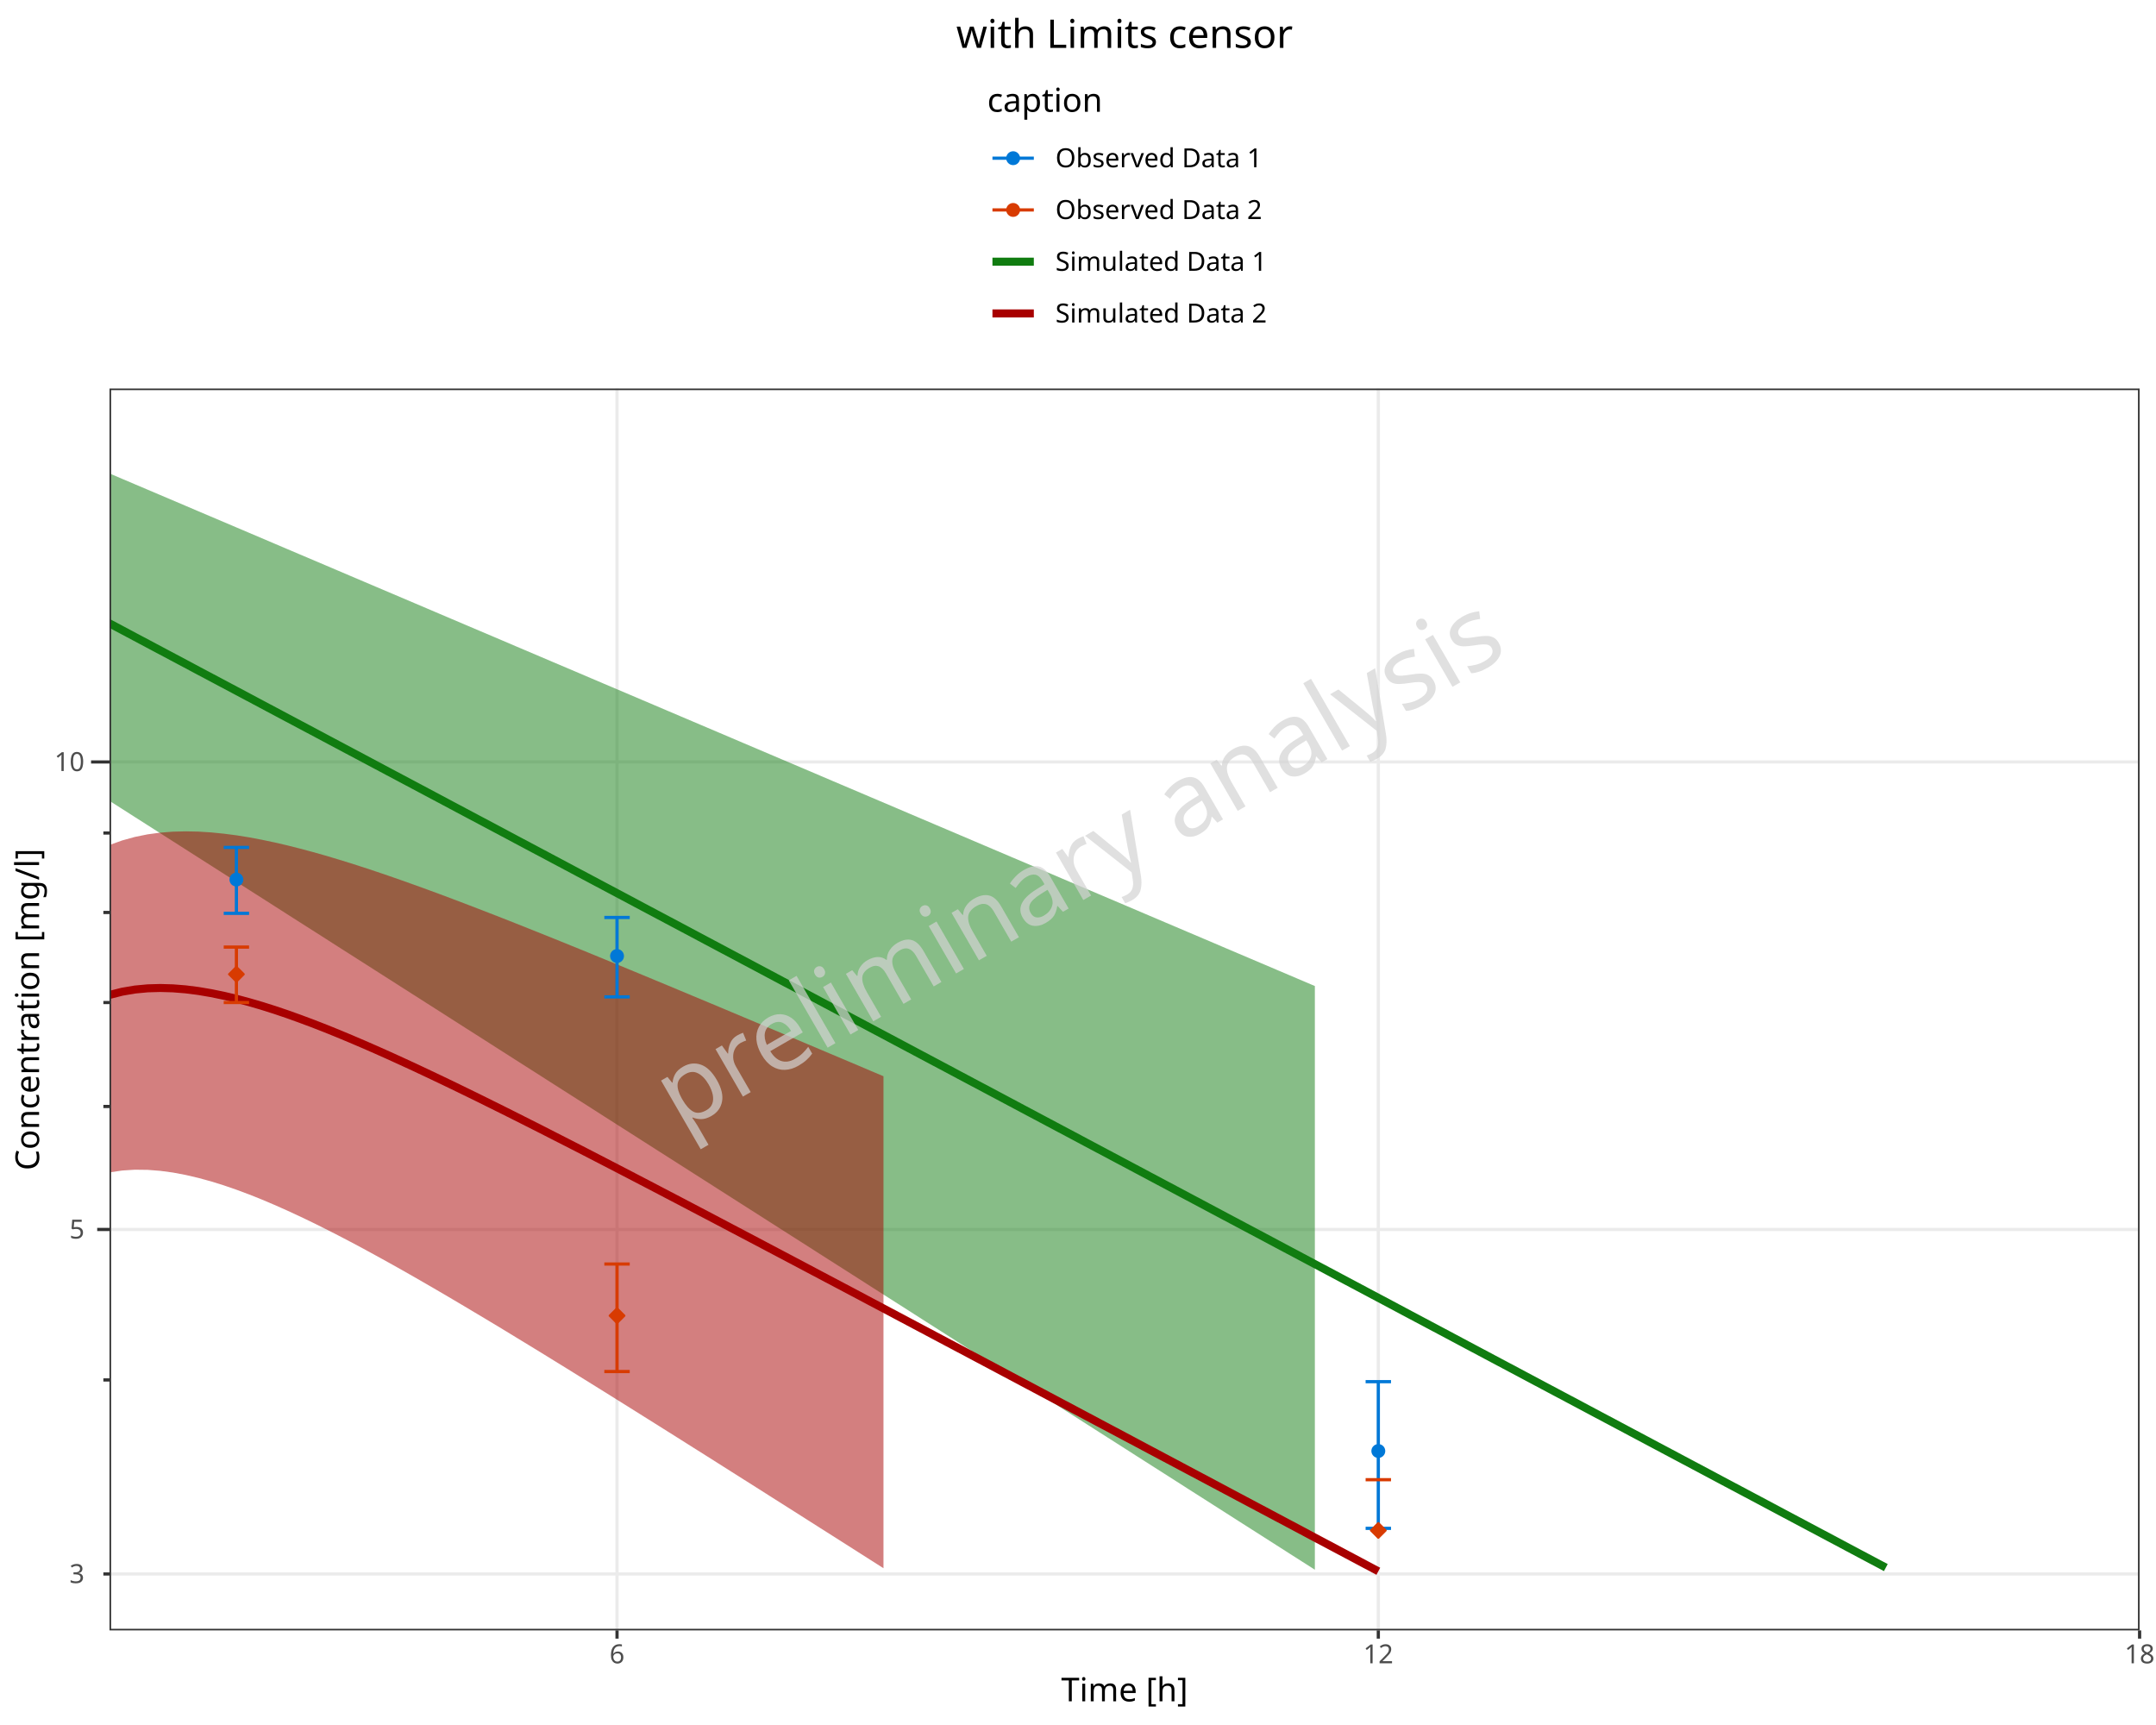
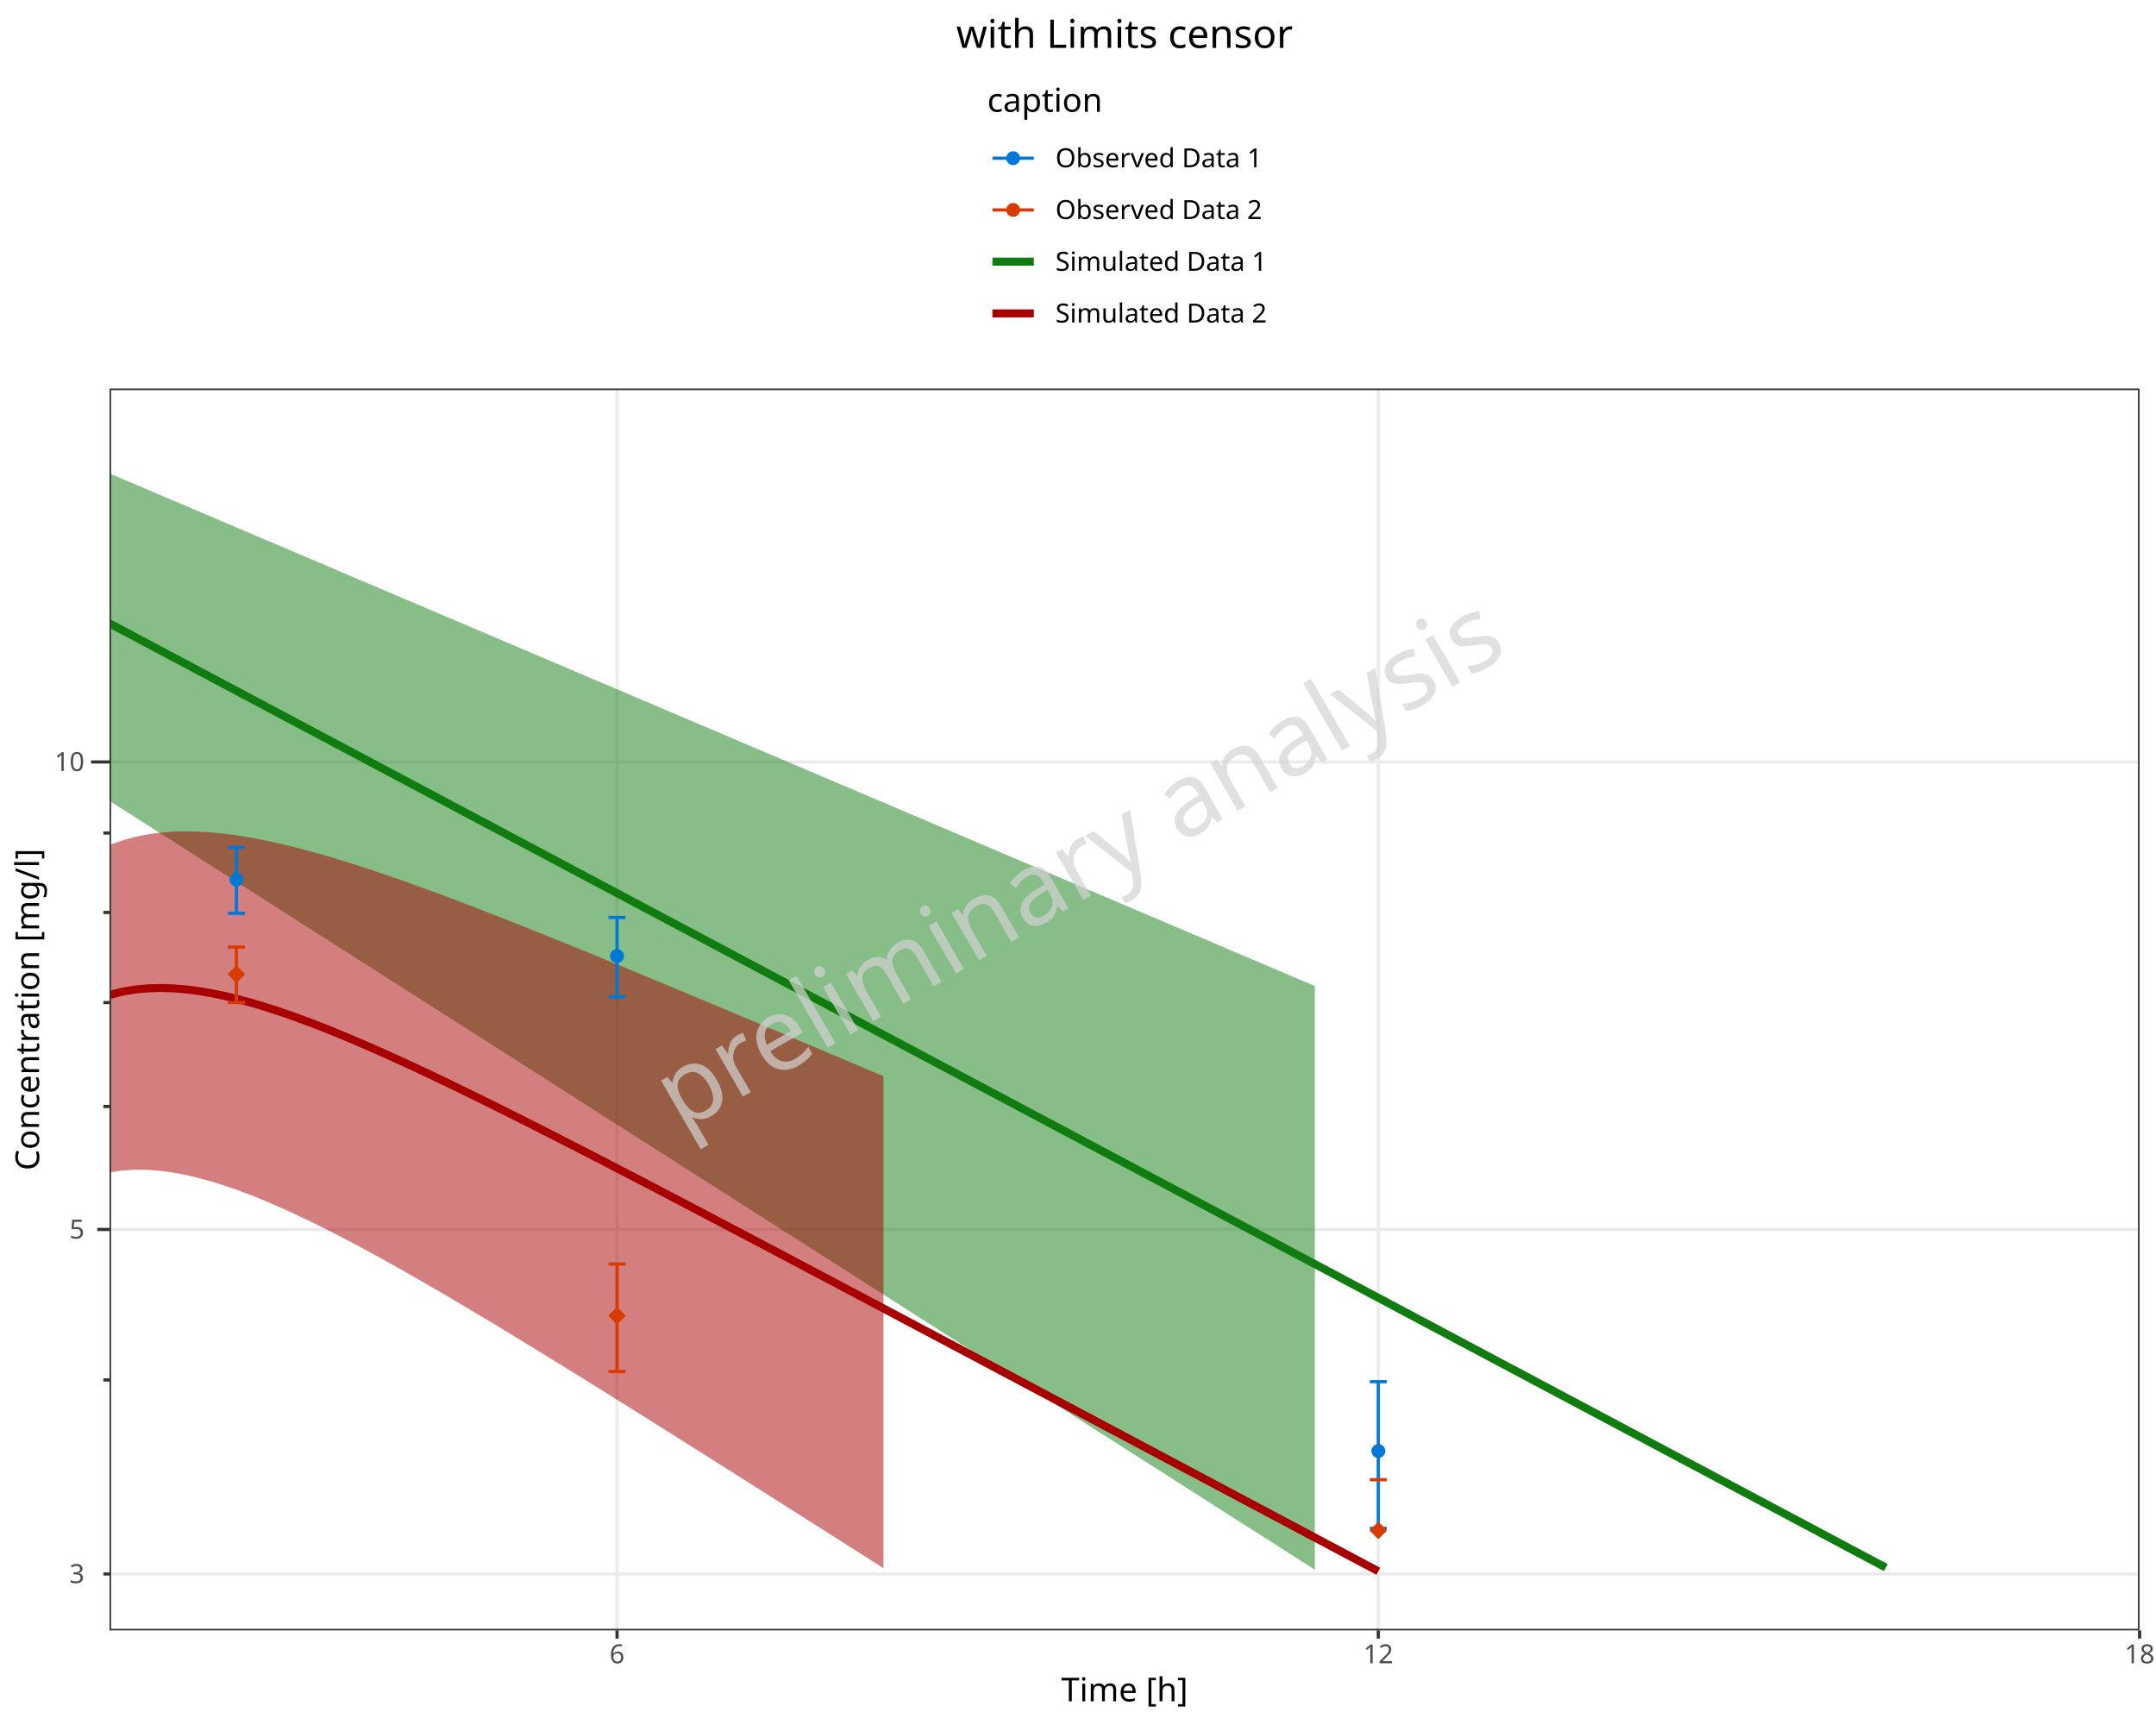
<svg xmlns="http://www.w3.org/2000/svg" class="svglite" data-engine-version="2.0" width="720.00pt" height="576.00pt" viewBox="0 0 720.00 576.00">
  <defs>
    <style type="text/css">
    .svglite line, .svglite polyline, .svglite polygon, .svglite path, .svglite rect, .svglite circle {
      fill: none;
      stroke: #000000;
      stroke-linecap: round;
      stroke-linejoin: round;
      stroke-miterlimit: 10.00;
    }
  </style>
  </defs>
  <rect width="100%" height="100%" style="stroke: none; fill: #FFFFFF;" />
  <defs>
    <clipPath id="cpMC4wMHw3MjAuMDB8MC4wMHw1NzYuMDA=">
      <rect x="0.00" y="0.00" width="720.00" height="576.00" />
    </clipPath>
  </defs>
  <g clip-path="url(#cpMC4wMHw3MjAuMDB8MC4wMHw1NzYuMDA=)">
    <rect x="0" y="0.00" width="720.00" height="576.00" style="stroke-width: 1.07; stroke: #FFFFFF; fill: #FFFFFF;" />
  </g>
  <defs>
    <clipPath id="cpMzYuNTd8NzE0LjUyfDEyOS43NHw1NDQuNDI=">
      <rect x="36.57" y="129.74" width="677.95" height="414.68" />
    </clipPath>
  </defs>
  <g clip-path="url(#cpMzYuNTd8NzE0LjUyfDEyOS43NHw1NDQuNDI=)">
    <rect x="36.57" y="129.74" width="677.95" height="414.68" style="stroke-width: 1.07; stroke: none; fill: #FFFFFF;" />
    <polyline points="36.57,525.57 714.52,525.57 " style="stroke-width: 1.07; stroke: #EBEBEB; stroke-linecap: butt;" />
    <polyline points="36.57,410.53 714.52,410.53 " style="stroke-width: 1.07; stroke: #EBEBEB; stroke-linecap: butt;" />
    <polyline points="36.57,254.43 714.52,254.43 " style="stroke-width: 1.07; stroke: #EBEBEB; stroke-linecap: butt;" />
    <polyline points="206.06,544.42 206.06,129.74 " style="stroke-width: 1.07; stroke: #EBEBEB; stroke-linecap: butt;" />
    <polyline points="460.29,544.42 460.29,129.74 " style="stroke-width: 1.07; stroke: #EBEBEB; stroke-linecap: butt;" />
    <polyline points="714.52,544.42 714.52,129.74 " style="stroke-width: 1.07; stroke: #EBEBEB; stroke-linecap: butt;" />
    <polygon points="15.39,149.09 19.62,150.89 23.86,152.69 28.10,154.49 32.34,156.29 36.57,158.09 40.81,159.90 45.05,161.70 49.29,163.50 53.52,165.30 57.76,167.10 62.00,168.90 66.23,170.71 70.47,172.51 74.71,174.31 78.95,176.11 83.18,177.91 87.42,179.71 91.66,181.52 95.89,183.32 100.13,185.12 104.37,186.92 108.61,188.72 112.84,190.52 117.08,192.33 121.32,194.13 125.55,195.93 129.79,197.73 134.03,199.53 138.27,201.33 142.50,203.13 146.74,204.94 150.98,206.74 155.21,208.54 159.45,210.34 163.69,212.14 167.93,213.94 172.16,215.75 176.40,217.55 180.64,219.35 184.87,221.15 189.11,222.95 193.35,224.75 197.59,226.56 201.82,228.36 206.06,230.16 210.30,231.96 214.53,233.76 218.77,235.56 223.01,237.37 227.25,239.17 231.48,240.97 235.72,242.77 239.96,244.57 244.19,246.37 248.43,248.18 252.67,249.98 256.91,251.78 261.14,253.58 265.38,255.38 269.62,257.18 273.85,258.98 278.09,260.79 282.33,262.59 286.57,264.39 290.80,266.19 295.04,267.99 299.28,269.79 303.52,271.60 307.75,273.40 311.99,275.20 316.23,277.00 320.46,278.80 324.70,280.60 328.94,282.41 333.18,284.21 337.41,286.01 341.65,287.81 345.89,289.61 350.12,291.41 354.36,293.22 358.60,295.02 362.84,296.82 367.07,298.62 371.31,300.42 375.55,302.22 379.78,304.02 384.02,305.83 388.26,307.63 392.50,309.43 396.73,311.23 400.97,313.03 405.21,314.83 409.44,316.64 413.68,318.44 417.92,320.24 422.16,322.04 426.39,323.84 430.63,325.64 434.87,327.45 439.10,329.25 439.10,524.15 434.87,521.45 430.63,518.75 426.39,516.04 422.16,513.34 417.92,510.64 413.68,507.94 409.44,505.23 405.21,502.53 400.97,499.83 396.73,497.13 392.50,494.42 388.26,491.72 384.02,489.02 379.78,486.32 375.55,483.61 371.31,480.91 367.07,478.21 362.84,475.51 358.60,472.80 354.36,470.10 350.12,467.40 345.89,464.70 341.65,462.00 337.41,459.29 333.18,456.59 328.94,453.89 324.70,451.19 320.46,448.48 316.23,445.78 311.99,443.08 307.75,440.38 303.52,437.67 299.28,434.97 295.04,432.27 290.80,429.57 286.57,426.86 282.33,424.16 278.09,421.46 273.85,418.76 269.62,416.05 265.38,413.35 261.14,410.65 256.91,407.95 252.67,405.24 248.43,402.54 244.19,399.84 239.96,397.14 235.72,394.43 231.48,391.73 227.25,389.03 223.01,386.33 218.77,383.63 214.53,380.92 210.30,378.22 206.06,375.52 201.82,372.82 197.59,370.11 193.35,367.41 189.11,364.71 184.87,362.01 180.64,359.30 176.40,356.60 172.16,353.90 167.93,351.20 163.69,348.49 159.45,345.79 155.21,343.09 150.98,340.39 146.74,337.68 142.50,334.98 138.27,332.28 134.03,329.58 129.79,326.87 125.55,324.17 121.32,321.47 117.08,318.77 112.84,316.07 108.61,313.36 104.37,310.66 100.13,307.96 95.89,305.26 91.66,302.55 87.42,299.85 83.18,297.15 78.95,294.45 74.71,291.74 70.47,289.04 66.23,286.34 62.00,283.64 57.76,280.93 53.52,278.23 49.29,275.53 45.05,272.83 40.81,270.12 36.57,267.42 32.34,264.72 28.10,262.02 23.86,259.31 19.62,256.61 15.39,253.91 " style="stroke-width: 0.00; stroke: none; stroke-linecap: butt; fill: #107C10; fill-opacity: 0.50;" />
    <polyline points="15.39,149.09 19.62,150.89 23.86,152.69 28.10,154.49 32.34,156.29 36.57,158.09 40.81,159.90 45.05,161.70 49.29,163.50 53.52,165.30 57.76,167.10 62.00,168.90 66.23,170.71 70.47,172.51 74.71,174.31 78.95,176.11 83.18,177.91 87.42,179.71 91.66,181.52 95.89,183.32 100.13,185.12 104.37,186.92 108.61,188.72 112.84,190.52 117.08,192.33 121.32,194.13 125.55,195.93 129.79,197.73 134.03,199.53 138.27,201.33 142.50,203.13 146.74,204.94 150.98,206.74 155.21,208.54 159.45,210.34 163.69,212.14 167.93,213.94 172.16,215.75 176.40,217.55 180.64,219.35 184.87,221.15 189.11,222.95 193.35,224.75 197.59,226.56 201.82,228.36 206.06,230.16 210.30,231.96 214.53,233.76 218.77,235.56 223.01,237.37 227.25,239.17 231.48,240.97 235.72,242.77 239.96,244.57 244.19,246.37 248.43,248.18 252.67,249.98 256.91,251.78 261.14,253.58 265.38,255.38 269.62,257.18 273.85,258.98 278.09,260.79 282.33,262.59 286.57,264.39 290.80,266.19 295.04,267.99 299.28,269.79 303.52,271.60 307.75,273.40 311.99,275.20 316.23,277.00 320.46,278.80 324.70,280.60 328.94,282.41 333.18,284.21 337.41,286.01 341.65,287.81 345.89,289.61 350.12,291.41 354.36,293.22 358.60,295.02 362.84,296.82 367.07,298.62 371.31,300.42 375.55,302.22 379.78,304.02 384.02,305.83 388.26,307.63 392.50,309.43 396.73,311.23 400.97,313.03 405.21,314.83 409.44,316.64 413.68,318.44 417.92,320.24 422.16,322.04 426.39,323.84 430.63,325.64 434.87,327.45 439.10,329.25 " style="stroke-width: 1.07; stroke: none; stroke-linecap: butt;" />
    <polyline points="439.10,524.15 434.87,521.45 430.63,518.75 426.39,516.04 422.16,513.34 417.92,510.64 413.68,507.94 409.44,505.23 405.21,502.53 400.97,499.83 396.73,497.13 392.50,494.42 388.26,491.72 384.02,489.02 379.78,486.32 375.55,483.61 371.31,480.91 367.07,478.21 362.84,475.51 358.60,472.80 354.36,470.10 350.12,467.40 345.89,464.70 341.65,462.00 337.41,459.29 333.18,456.59 328.94,453.89 324.70,451.19 320.46,448.48 316.23,445.78 311.99,443.08 307.75,440.38 303.52,437.67 299.28,434.97 295.04,432.27 290.80,429.57 286.57,426.86 282.33,424.16 278.09,421.46 273.85,418.76 269.62,416.05 265.38,413.35 261.14,410.65 256.91,407.95 252.67,405.24 248.43,402.54 244.19,399.84 239.96,397.14 235.72,394.43 231.48,391.73 227.25,389.03 223.01,386.33 218.77,383.63 214.53,380.92 210.30,378.22 206.06,375.52 201.82,372.82 197.59,370.11 193.35,367.41 189.11,364.71 184.87,362.01 180.64,359.30 176.40,356.60 172.16,353.90 167.93,351.20 163.69,348.49 159.45,345.79 155.21,343.09 150.98,340.39 146.74,337.68 142.50,334.98 138.27,332.28 134.03,329.58 129.79,326.87 125.55,324.17 121.32,321.47 117.08,318.77 112.84,316.07 108.61,313.36 104.37,310.66 100.13,307.96 95.89,305.26 91.66,302.55 87.42,299.85 83.18,297.15 78.95,294.45 74.71,291.74 70.47,289.04 66.23,286.34 62.00,283.64 57.76,280.93 53.52,278.23 49.29,275.53 45.05,272.83 40.81,270.12 36.57,267.42 32.34,264.72 28.10,262.02 23.86,259.31 19.62,256.61 15.39,253.91 " style="stroke-width: 1.07; stroke: none; stroke-linecap: butt;" />
    <polygon points="-22.75,403.41 -18.51,380.55 -14.27,362.15 -10.04,347.11 -5.80,334.68 -1.56,324.35 2.68,315.70 6.91,308.45 11.15,302.36 15.39,297.26 19.62,292.99 23.86,289.43 28.10,286.49 32.34,284.09 36.57,282.15 40.81,280.63 45.05,279.46 49.29,278.60 53.52,278.03 57.76,277.70 62.00,277.60 66.23,277.68 70.47,277.95 74.71,278.37 78.95,278.92 83.18,279.60 87.42,280.40 91.66,281.29 95.89,282.27 100.13,283.34 104.37,284.47 108.61,285.67 112.84,286.93 117.08,288.24 121.32,289.60 125.55,291.00 129.79,292.44 134.03,293.92 138.27,295.43 142.50,296.96 146.74,298.52 150.98,300.11 155.21,301.71 159.45,303.34 163.69,304.98 167.93,306.63 172.16,308.30 176.40,309.99 180.64,311.68 184.87,313.38 189.11,315.10 193.35,316.82 197.59,318.55 201.82,320.29 206.06,322.03 210.30,323.78 214.53,325.53 218.77,327.29 223.01,329.05 227.25,330.82 231.48,332.59 235.72,334.36 239.96,336.13 244.19,337.91 248.43,339.69 252.67,341.47 256.91,343.26 261.14,345.04 265.38,346.83 269.62,348.62 273.85,350.41 278.09,352.20 282.33,353.99 286.57,355.78 290.80,357.58 295.04,359.37 295.04,523.65 290.80,520.95 286.57,518.26 282.33,515.56 278.09,512.87 273.85,510.18 269.62,507.49 265.38,504.80 261.14,502.11 256.91,499.43 252.67,496.74 248.43,494.06 244.19,491.38 239.96,488.70 235.72,486.02 231.48,483.35 227.25,480.68 223.01,478.01 218.77,475.35 214.53,472.69 210.30,470.04 206.06,467.39 201.82,464.74 197.59,462.11 193.35,459.48 189.11,456.85 184.87,454.24 180.64,451.63 176.40,449.04 172.16,446.46 167.93,443.88 163.69,441.33 159.45,438.79 155.21,436.26 150.98,433.76 146.74,431.27 142.50,428.81 138.27,426.37 134.03,423.96 129.79,421.59 125.55,419.25 121.32,416.94 117.08,414.68 112.84,412.47 108.61,410.31 104.37,408.21 100.13,406.17 95.89,404.21 91.66,402.33 87.42,400.53 83.18,398.84 78.95,397.26 74.71,395.80 70.47,394.48 66.23,393.32 62.00,392.33 57.76,391.53 53.52,390.96 49.29,390.63 45.05,390.58 40.81,390.85 36.57,391.48 32.34,392.52 28.10,394.02 23.86,396.06 19.62,398.71 15.39,402.08 11.15,406.29 6.91,411.47 2.68,417.82 -1.56,425.57 -5.80,435.00 -10.04,446.52 -14.27,460.66 -18.51,478.17 -22.75,500.13 " style="stroke-width: 0.00; stroke: none; stroke-linecap: butt; fill: #A80000; fill-opacity: 0.50;" />
    <polyline points="-22.75,403.41 -18.51,380.55 -14.27,362.15 -10.04,347.11 -5.80,334.68 -1.56,324.35 2.68,315.70 6.91,308.45 11.15,302.36 15.39,297.26 19.62,292.99 23.86,289.43 28.10,286.49 32.34,284.09 36.57,282.15 40.81,280.63 45.05,279.46 49.29,278.60 53.52,278.03 57.76,277.70 62.00,277.60 66.23,277.68 70.47,277.95 74.71,278.37 78.95,278.92 83.18,279.60 87.42,280.40 91.66,281.29 95.89,282.27 100.13,283.34 104.37,284.47 108.61,285.67 112.84,286.93 117.08,288.24 121.32,289.60 125.55,291.00 129.79,292.44 134.03,293.92 138.27,295.43 142.50,296.96 146.74,298.52 150.98,300.11 155.21,301.71 159.45,303.34 163.69,304.98 167.93,306.63 172.16,308.30 176.40,309.99 180.64,311.68 184.87,313.38 189.11,315.10 193.35,316.82 197.59,318.55 201.82,320.29 206.06,322.03 210.30,323.78 214.53,325.53 218.77,327.29 223.01,329.05 227.25,330.82 231.48,332.59 235.72,334.36 239.96,336.13 244.19,337.91 248.43,339.69 252.67,341.47 256.91,343.26 261.14,345.04 265.38,346.83 269.62,348.62 273.85,350.41 278.09,352.20 282.33,353.99 286.57,355.78 290.80,357.58 295.04,359.37 " style="stroke-width: 1.07; stroke: none; stroke-linecap: butt;" />
    <polyline points="295.04,523.65 290.80,520.95 286.57,518.26 282.33,515.56 278.09,512.87 273.85,510.18 269.62,507.49 265.38,504.80 261.14,502.11 256.91,499.43 252.67,496.74 248.43,494.06 244.19,491.38 239.96,488.70 235.72,486.02 231.48,483.35 227.25,480.68 223.01,478.01 218.77,475.35 214.53,472.69 210.30,470.04 206.06,467.39 201.82,464.74 197.59,462.11 193.35,459.48 189.11,456.85 184.87,454.24 180.64,451.63 176.40,449.04 172.16,446.46 167.93,443.88 163.69,441.33 159.45,438.79 155.21,436.26 150.98,433.76 146.74,431.27 142.50,428.81 138.27,426.37 134.03,423.96 129.79,421.59 125.55,419.25 121.32,416.94 117.08,414.68 112.84,412.47 108.61,410.31 104.37,408.21 100.13,406.17 95.89,404.21 91.66,402.33 87.42,400.53 83.18,398.84 78.95,397.26 74.71,395.80 70.47,394.48 66.23,393.32 62.00,392.33 57.76,391.53 53.52,390.96 49.29,390.63 45.05,390.58 40.81,390.85 36.57,391.48 32.34,392.52 28.10,394.02 23.86,396.06 19.62,398.71 15.39,402.08 11.15,406.29 6.91,411.47 2.68,417.82 -1.56,425.57 -5.80,435.00 -10.04,446.52 -14.27,460.66 -18.51,478.17 -22.75,500.13 " style="stroke-width: 1.07; stroke: none; stroke-linecap: butt;" />
    <polyline points="-48.17,163.12 -43.93,165.37 -39.70,167.63 -35.46,169.88 -31.22,172.13 -26.98,174.38 -22.75,176.63 -18.51,178.89 -14.27,181.14 -10.04,183.39 -5.80,185.64 -1.56,187.89 2.68,190.15 6.91,192.40 11.15,194.65 15.39,196.90 19.62,199.15 23.86,201.41 28.10,203.66 32.34,205.91 36.57,208.16 40.81,210.41 45.05,212.67 49.29,214.92 53.52,217.17 57.76,219.42 62.00,221.67 66.23,223.93 70.47,226.18 74.71,228.43 78.95,230.68 83.18,232.93 87.42,235.19 91.66,237.44 95.89,239.69 100.13,241.94 104.37,244.19 108.61,246.45 112.84,248.70 117.08,250.95 121.32,253.20 125.55,255.45 129.79,257.71 134.03,259.96 138.27,262.21 142.50,264.46 146.74,266.71 150.98,268.97 155.21,271.22 159.45,273.47 163.69,275.72 167.93,277.97 172.16,280.23 176.40,282.48 180.64,284.73 184.87,286.98 189.11,289.23 193.35,291.49 197.59,293.74 201.82,295.99 206.06,298.24 210.30,300.49 214.53,302.75 218.77,305.00 223.01,307.25 227.25,309.50 231.48,311.75 235.72,314.01 239.96,316.26 244.19,318.51 248.43,320.76 252.67,323.01 256.91,325.27 261.14,327.52 265.38,329.77 269.62,332.02 273.85,334.27 278.09,336.53 282.33,338.78 286.57,341.03 290.80,343.28 295.04,345.53 299.28,347.79 303.52,350.04 307.75,352.29 311.99,354.54 316.23,356.79 320.46,359.05 324.70,361.30 328.94,363.55 333.18,365.80 337.41,368.05 341.65,370.31 345.89,372.56 350.12,374.81 354.36,377.06 358.60,379.31 362.84,381.57 367.07,383.82 371.31,386.07 375.55,388.32 379.78,390.57 384.02,392.83 388.26,395.08 392.50,397.33 396.73,399.58 400.97,401.83 405.21,404.09 409.44,406.34 413.68,408.59 417.92,410.84 422.16,413.09 426.39,415.35 430.63,417.60 434.87,419.85 439.10,422.10 443.34,424.35 447.58,426.61 451.82,428.86 456.05,431.11 460.29,433.36 464.53,435.61 468.76,437.87 473.00,440.12 477.24,442.37 481.48,444.62 485.71,446.87 489.95,449.13 494.19,451.38 498.42,453.63 502.66,455.88 506.90,458.13 511.14,460.39 515.37,462.64 519.61,464.89 523.85,467.14 528.09,469.39 532.32,471.65 536.56,473.90 540.80,476.15 545.03,478.40 549.27,480.65 553.51,482.91 557.75,485.16 561.98,487.41 566.22,489.66 570.46,491.91 574.69,494.17 578.93,496.42 583.17,498.67 587.41,500.92 591.64,503.17 595.88,505.43 600.12,507.68 604.35,509.93 608.59,512.18 612.83,514.43 617.07,516.69 621.30,518.94 625.54,521.19 629.78,523.44 " style="stroke-width: 2.67; stroke: #107C10; stroke-linecap: butt;" />
    <polyline points="-31.22,513.33 -26.98,475.75 -22.75,447.18 -18.51,424.76 -14.27,406.81 -10.04,392.22 -5.80,380.25 -1.56,370.36 2.68,362.16 6.91,355.36 11.15,349.73 15.39,345.07 19.62,341.25 23.86,338.15 28.10,335.66 32.34,333.71 36.57,332.22 40.81,331.14 45.05,330.42 49.29,330.02 53.52,329.90 57.76,330.02 62.00,330.36 66.23,330.90 70.47,331.62 74.71,332.49 78.95,333.49 83.18,334.63 87.42,335.87 91.66,337.21 95.89,338.64 100.13,340.16 104.37,341.74 108.61,343.39 112.84,345.10 117.08,346.87 121.32,348.68 125.55,350.53 129.79,352.42 134.03,354.35 138.27,356.30 142.50,358.29 146.74,360.30 150.98,362.33 155.21,364.39 159.45,366.46 163.69,368.56 167.93,370.66 172.16,372.78 176.40,374.92 180.64,377.06 184.87,379.22 189.11,381.38 193.35,383.55 197.59,385.73 201.82,387.92 206.06,390.11 210.30,392.31 214.53,394.51 218.77,396.72 223.01,398.94 227.25,401.15 231.48,403.37 235.72,405.59 239.96,407.82 244.19,410.05 248.43,412.28 252.67,414.51 256.91,416.75 261.14,418.98 265.38,421.22 269.62,423.46 273.85,425.70 278.09,427.94 282.33,430.18 286.57,432.42 290.80,434.67 295.04,436.91 299.28,439.16 303.52,441.41 307.75,443.65 311.99,445.90 316.23,448.15 320.46,450.39 324.70,452.64 328.94,454.89 333.18,457.14 337.41,459.39 341.65,461.64 345.89,463.89 350.12,466.14 354.36,468.39 358.60,470.64 362.84,472.89 367.07,475.14 371.31,477.39 375.55,479.64 379.78,481.89 384.02,484.15 388.26,486.40 392.50,488.65 396.73,490.90 400.97,493.15 405.21,495.40 409.44,497.65 413.68,499.91 417.92,502.16 422.16,504.41 426.39,506.66 430.63,508.91 434.87,511.16 439.10,513.42 443.34,515.67 447.58,517.92 451.82,520.17 456.05,522.42 460.29,524.67 " style="stroke-width: 2.67; stroke: #A80000; stroke-linecap: butt;" />
-     <polyline points="-10.04,211.43 -1.56,211.43 " style="stroke-width: 1.07; stroke: #0078D7; stroke-linecap: butt;" />
-     <polyline points="-5.80,211.43 -5.80,226.99 " style="stroke-width: 1.07; stroke: #0078D7; stroke-linecap: butt;" />
-     <polyline points="-10.04,226.99 -1.56,226.99 " style="stroke-width: 1.07; stroke: #0078D7; stroke-linecap: butt;" />
-     <polyline points="74.71,282.96 83.18,282.96 " style="stroke-width: 1.07; stroke: #0078D7; stroke-linecap: butt;" />
-     <polyline points="78.95,282.96 78.95,304.97 " style="stroke-width: 1.07; stroke: #0078D7; stroke-linecap: butt;" />
-     <polyline points="74.71,304.97 83.18,304.97 " style="stroke-width: 1.07; stroke: #0078D7; stroke-linecap: butt;" />
-     <polyline points="201.82,306.35 210.30,306.35 " style="stroke-width: 1.07; stroke: #0078D7; stroke-linecap: butt;" />
-     <polyline points="206.06,306.35 206.06,332.87 " style="stroke-width: 1.07; stroke: #0078D7; stroke-linecap: butt;" />
-     <polyline points="201.82,332.87 210.30,332.87 " style="stroke-width: 1.07; stroke: #0078D7; stroke-linecap: butt;" />
-     <polyline points="456.05,461.35 464.53,461.35 " style="stroke-width: 1.07; stroke: #0078D7; stroke-linecap: butt;" />
-     <polyline points="460.29,461.35 460.29,510.33 " style="stroke-width: 1.07; stroke: #0078D7; stroke-linecap: butt;" />
-     <polyline points="456.05,510.33 464.53,510.33 " style="stroke-width: 1.07; stroke: #0078D7; stroke-linecap: butt;" />
-     <polyline points="-10.04,351.45 -1.56,351.45 " style="stroke-width: 1.07; stroke: #D83B01; stroke-linecap: butt;" />
-     <polyline points="-5.80,351.45 -5.80,381.02 " style="stroke-width: 1.07; stroke: #D83B01; stroke-linecap: butt;" />
-     <polyline points="-10.04,381.02 -1.56,381.02 " style="stroke-width: 1.07; stroke: #D83B01; stroke-linecap: butt;" />
-     <polyline points="74.71,316.24 83.18,316.24 " style="stroke-width: 1.07; stroke: #D83B01; stroke-linecap: butt;" />
-     <polyline points="78.95,316.24 78.95,334.76 " style="stroke-width: 1.07; stroke: #D83B01; stroke-linecap: butt;" />
-     <polyline points="74.71,334.76 83.18,334.76 " style="stroke-width: 1.07; stroke: #D83B01; stroke-linecap: butt;" />
-     <polyline points="201.82,422.08 210.30,422.08 " style="stroke-width: 1.07; stroke: #D83B01; stroke-linecap: butt;" />
-     <polyline points="206.06,422.08 206.06,457.98 " style="stroke-width: 1.07; stroke: #D83B01; stroke-linecap: butt;" />
-     <polyline points="201.82,457.98 210.30,457.98 " style="stroke-width: 1.07; stroke: #D83B01; stroke-linecap: butt;" />
-     <polyline points="456.05,494.09 464.53,494.09 " style="stroke-width: 1.07; stroke: #D83B01; stroke-linecap: butt;" />
+     <line x1="-5.80" y1="226.99" x2="-5.80" y2="211.43" style="stroke-width: 1.07; stroke: #0078D7; stroke-linecap: butt;" />
+     <line x1="78.95" y1="304.97" x2="78.95" y2="282.96" style="stroke-width: 1.07; stroke: #0078D7; stroke-linecap: butt;" />
+     <line x1="206.06" y1="332.87" x2="206.06" y2="306.35" style="stroke-width: 1.07; stroke: #0078D7; stroke-linecap: butt;" />
+     <line x1="460.29" y1="510.33" x2="460.29" y2="461.35" style="stroke-width: 1.07; stroke: #0078D7; stroke-linecap: butt;" />
+     <line x1="-5.80" y1="381.02" x2="-5.80" y2="351.45" style="stroke-width: 1.07; stroke: #D83B01; stroke-linecap: butt;" />
+     <line x1="78.95" y1="334.76" x2="78.95" y2="316.24" style="stroke-width: 1.07; stroke: #D83B01; stroke-linecap: butt;" />
+     <line x1="206.06" y1="457.98" x2="206.06" y2="422.08" style="stroke-width: 1.07; stroke: #D83B01; stroke-linecap: butt;" />
+     <line x1="-8.63" y1="226.99" x2="-2.96" y2="226.99" style="stroke-width: 1.07; stroke: #0078D7; stroke-linecap: butt;" />
+     <line x1="76.11" y1="304.97" x2="81.78" y2="304.97" style="stroke-width: 1.07; stroke: #0078D7; stroke-linecap: butt;" />
+     <line x1="203.23" y1="332.87" x2="208.89" y2="332.87" style="stroke-width: 1.07; stroke: #0078D7; stroke-linecap: butt;" />
+     <line x1="457.46" y1="510.33" x2="463.13" y2="510.33" style="stroke-width: 1.07; stroke: #0078D7; stroke-linecap: butt;" />
+     <line x1="-8.63" y1="381.02" x2="-2.96" y2="381.02" style="stroke-width: 1.07; stroke: #D83B01; stroke-linecap: butt;" />
+     <line x1="76.11" y1="334.76" x2="81.78" y2="334.76" style="stroke-width: 1.07; stroke: #D83B01; stroke-linecap: butt;" />
+     <line x1="203.23" y1="457.98" x2="208.89" y2="457.98" style="stroke-width: 1.07; stroke: #D83B01; stroke-linecap: butt;" />
+     <line x1="-8.63" y1="211.43" x2="-2.96" y2="211.43" style="stroke-width: 1.07; stroke: #0078D7; stroke-linecap: butt;" />
+     <line x1="76.11" y1="282.96" x2="81.78" y2="282.96" style="stroke-width: 1.07; stroke: #0078D7; stroke-linecap: butt;" />
+     <line x1="203.23" y1="306.35" x2="208.89" y2="306.35" style="stroke-width: 1.07; stroke: #0078D7; stroke-linecap: butt;" />
+     <line x1="457.46" y1="461.35" x2="463.13" y2="461.35" style="stroke-width: 1.07; stroke: #0078D7; stroke-linecap: butt;" />
+     <line x1="-8.63" y1="351.45" x2="-2.96" y2="351.45" style="stroke-width: 1.07; stroke: #D83B01; stroke-linecap: butt;" />
+     <line x1="76.11" y1="316.24" x2="81.78" y2="316.24" style="stroke-width: 1.07; stroke: #D83B01; stroke-linecap: butt;" />
+     <line x1="203.23" y1="422.08" x2="208.89" y2="422.08" style="stroke-width: 1.07; stroke: #D83B01; stroke-linecap: butt;" />
+     <line x1="457.46" y1="494.09" x2="463.13" y2="494.09" style="stroke-width: 1.07; stroke: #D83B01; stroke-linecap: butt;" />
    <polygon points="-3.84,219.08 -3.85,218.88 -3.88,218.69 -3.93,218.51 -3.99,218.33 -4.07,218.15 -4.17,217.99 -4.29,217.83 -4.42,217.69 -4.56,217.56 -4.71,217.45 -4.88,217.35 -5.05,217.27 -5.23,217.20 -5.42,217.16 -5.61,217.13 -5.80,217.12 -5.99,217.13 -6.18,217.16 -6.37,217.20 -6.55,217.27 -6.72,217.35 -6.88,217.45 -7.04,217.56 -7.18,217.69 -7.31,217.83 -7.42,217.99 -7.52,218.15 -7.61,218.33 -7.67,218.51 -7.72,218.69 -7.74,218.88 -7.75,219.08 -7.74,219.27 -7.72,219.46 -7.67,219.64 -7.61,219.82 -7.52,220.00 -7.42,220.16 -7.31,220.32 -7.18,220.46 -7.04,220.59 -6.88,220.70 -6.72,220.80 -6.55,220.88 -6.37,220.95 -6.18,220.99 -5.99,221.02 -5.80,221.03 -5.61,221.02 -5.42,220.99 -5.23,220.95 -5.05,220.88 -4.88,220.80 -4.71,220.70 -4.56,220.59 -4.42,220.46 -4.29,220.32 -4.17,220.16 -4.07,220.00 -3.99,219.82 -3.93,219.64 -3.88,219.46 -3.85,219.27 " style="stroke-width: 0.71; stroke: #0078D7; fill: #0078D7;" />
    <polygon points="80.90,293.70 80.89,293.51 80.86,293.32 80.82,293.13 80.75,292.95 80.67,292.78 80.57,292.61 80.46,292.46 80.33,292.31 80.19,292.19 80.03,292.07 79.87,291.97 79.69,291.89 79.51,291.83 79.33,291.78 79.14,291.75 78.95,291.74 78.75,291.75 78.56,291.78 78.38,291.83 78.20,291.89 78.02,291.97 77.86,292.07 77.70,292.19 77.56,292.31 77.43,292.46 77.32,292.61 77.22,292.78 77.14,292.95 77.07,293.13 77.03,293.32 77.00,293.51 76.99,293.70 77.00,293.89 77.03,294.08 77.07,294.26 77.14,294.45 77.22,294.62 77.32,294.78 77.43,294.94 77.56,295.08 77.70,295.21 77.86,295.32 78.02,295.42 78.20,295.50 78.38,295.57 78.56,295.62 78.75,295.64 78.95,295.65 79.14,295.64 79.33,295.62 79.51,295.57 79.69,295.50 79.87,295.42 80.03,295.32 80.19,295.21 80.33,295.08 80.46,294.94 80.57,294.78 80.67,294.62 80.75,294.45 80.82,294.26 80.86,294.08 80.89,293.89 " style="stroke-width: 0.71; stroke: #0078D7; fill: #0078D7;" />
    <polygon points="208.02,319.22 208.01,319.03 207.98,318.84 207.93,318.65 207.87,318.47 207.79,318.30 207.69,318.13 207.57,317.98 207.44,317.84 207.30,317.71 207.15,317.59 206.98,317.49 206.81,317.41 206.63,317.35 206.44,317.30 206.25,317.27 206.06,317.26 205.87,317.27 205.68,317.30 205.49,317.35 205.31,317.41 205.14,317.49 204.97,317.59 204.82,317.71 204.68,317.84 204.55,317.98 204.43,318.13 204.34,318.30 204.25,318.47 204.19,318.65 204.14,318.84 204.11,319.03 204.10,319.22 204.11,319.41 204.14,319.60 204.19,319.79 204.25,319.97 204.34,320.14 204.43,320.31 204.55,320.46 204.68,320.60 204.82,320.73 204.97,320.85 205.14,320.94 205.31,321.03 205.49,321.09 205.68,321.14 205.87,321.17 206.06,321.17 206.25,321.17 206.44,321.14 206.63,321.09 206.81,321.03 206.98,320.94 207.15,320.85 207.30,320.73 207.44,320.60 207.57,320.46 207.69,320.31 207.79,320.14 207.87,319.97 207.93,319.79 207.98,319.60 208.01,319.41 " style="stroke-width: 0.71; stroke: #0078D7; fill: #0078D7;" />
    <polygon points="462.25,484.51 462.24,484.32 462.21,484.13 462.16,483.94 462.10,483.76 462.02,483.59 461.92,483.42 461.80,483.27 461.67,483.13 461.53,483.00 461.38,482.88 461.21,482.78 461.04,482.70 460.86,482.64 460.67,482.59 460.48,482.56 460.29,482.55 460.10,482.56 459.91,482.59 459.72,482.64 459.54,482.70 459.37,482.78 459.20,482.88 459.05,483.00 458.91,483.13 458.78,483.27 458.66,483.42 458.57,483.59 458.48,483.76 458.42,483.94 458.37,484.13 458.34,484.32 458.33,484.51 458.34,484.70 458.37,484.89 458.42,485.08 458.48,485.26 458.57,485.43 458.66,485.60 458.78,485.75 458.91,485.89 459.05,486.02 459.20,486.14 459.37,486.23 459.54,486.32 459.72,486.38 459.91,486.43 460.10,486.46 460.29,486.47 460.48,486.46 460.67,486.43 460.86,486.38 461.04,486.32 461.21,486.23 461.38,486.14 461.53,486.02 461.67,485.89 461.80,485.75 461.92,485.60 462.02,485.43 462.10,485.26 462.16,485.08 462.21,484.89 462.24,484.70 " style="stroke-width: 0.71; stroke: #0078D7; fill: #0078D7;" />
    <polygon points="-3.35,365.75 -5.80,363.30 -8.25,365.75 -5.80,368.20 " style="stroke-width: 0.71; stroke: #D83B01; fill: #D83B01;" />
    <polygon points="81.39,325.31 78.95,322.86 76.50,325.31 78.95,327.76 " style="stroke-width: 0.71; stroke: #D83B01; fill: #D83B01;" />
    <polygon points="208.51,439.32 206.06,436.87 203.61,439.32 206.06,441.77 " style="stroke-width: 0.71; stroke: #D83B01; fill: #D83B01;" />
    <polygon points="462.74,511.03 460.29,508.58 457.84,511.03 460.29,513.48 " style="stroke-width: 0.71; stroke: #D83B01; fill: #D83B01;" />
    <rect x="36.57" y="129.74" width="677.95" height="414.68" style="stroke-width: 1.07; stroke: #333333;" />
  </g>
  <g clip-path="url(#cpMC4wMHw3MjAuMDB8MC4wMHw1NzYuMDA=)">
    <text x="28.22" y="528.60" text-anchor="end" style="font-size: 8.80px; fill: #4D4D4D; font-family: sans;" textLength="4.89px" lengthAdjust="spacingAndGlyphs">3</text>
    <text x="28.22" y="413.56" text-anchor="end" style="font-size: 8.80px; fill: #4D4D4D; font-family: sans;" textLength="4.89px" lengthAdjust="spacingAndGlyphs">5</text>
    <text x="28.22" y="257.46" text-anchor="end" style="font-size: 8.80px; fill: #4D4D4D; font-family: sans;" textLength="9.79px" lengthAdjust="spacingAndGlyphs">10</text>
    <polyline points="30.41,254.43 36.57,254.43 " style="stroke-width: 1.07; stroke: #333333; stroke-linecap: butt;" />
    <polyline points="32.46,410.53 36.57,410.53 " style="stroke-width: 1.07; stroke: #333333; stroke-linecap: butt;" />
    <polyline points="34.52,525.57 36.57,525.57 " style="stroke-width: 1.07; stroke: #333333; stroke-linecap: butt;" />
    <polyline points="34.52,460.78 36.57,460.78 " style="stroke-width: 1.07; stroke: #333333; stroke-linecap: butt;" />
    <polyline points="34.52,369.47 36.57,369.47 " style="stroke-width: 1.07; stroke: #333333; stroke-linecap: butt;" />
    <polyline points="34.52,334.76 36.57,334.76 " style="stroke-width: 1.07; stroke: #333333; stroke-linecap: butt;" />
    <polyline points="34.52,304.68 36.57,304.68 " style="stroke-width: 1.07; stroke: #333333; stroke-linecap: butt;" />
    <polyline points="34.52,278.16 36.57,278.16 " style="stroke-width: 1.07; stroke: #333333; stroke-linecap: butt;" />
    <polyline points="206.06,547.16 206.06,544.42 " style="stroke-width: 1.07; stroke: #333333; stroke-linecap: butt;" />
    <polyline points="460.29,547.16 460.29,544.42 " style="stroke-width: 1.07; stroke: #333333; stroke-linecap: butt;" />
    <polyline points="714.52,547.16 714.52,544.42 " style="stroke-width: 1.07; stroke: #333333; stroke-linecap: butt;" />
    <text x="206.06" y="555.40" text-anchor="middle" style="font-size: 8.80px; fill: #4D4D4D; font-family: sans;" textLength="4.89px" lengthAdjust="spacingAndGlyphs">6</text>
    <text x="460.29" y="555.40" text-anchor="middle" style="font-size: 8.80px; fill: #4D4D4D; font-family: sans;" textLength="9.79px" lengthAdjust="spacingAndGlyphs">12</text>
    <text x="714.52" y="555.40" text-anchor="middle" style="font-size: 8.80px; fill: #4D4D4D; font-family: sans;" textLength="9.79px" lengthAdjust="spacingAndGlyphs">18</text>
    <text x="375.55" y="568.10" text-anchor="middle" style="font-size: 11.00px; font-family: sans;" textLength="39.73px" lengthAdjust="spacingAndGlyphs">Time [h]</text>
    <text transform="translate(13.05,337.08) rotate(-90)" text-anchor="middle" style="font-size: 11.00px; font-family: sans;" textLength="98.45px" lengthAdjust="spacingAndGlyphs">Concentration [mg/l]</text>
    <rect x="324.22" y="22.90" width="102.66" height="95.88" style="stroke-width: 1.07; stroke: none; fill: #FFFFFF;" />
    <text x="329.70" y="37.33" style="font-size: 11.00px; font-family: sans;" textLength="35.48px" lengthAdjust="spacingAndGlyphs">caption</text>
    <rect x="329.70" y="44.18" width="17.28" height="17.28" style="stroke-width: 1.07; stroke: none; fill: #FFFFFF;" />
    <line x1="331.43" y1="52.82" x2="345.25" y2="52.82" style="stroke-width: 1.07; stroke: #0078D7; stroke-linecap: butt;" />
    <polygon points="340.29,52.82 340.28,52.63 340.26,52.44 340.21,52.25 340.14,52.07 340.06,51.90 339.96,51.73 339.85,51.58 339.72,51.44 339.58,51.31 339.42,51.19 339.26,51.10 339.09,51.01 338.91,50.95 338.72,50.90 338.53,50.87 338.34,50.86 338.15,50.87 337.96,50.90 337.77,50.95 337.59,51.01 337.42,51.10 337.25,51.19 337.10,51.31 336.95,51.44 336.83,51.58 336.71,51.73 336.61,51.90 336.53,52.07 336.47,52.25 336.42,52.44 336.39,52.63 336.38,52.82 336.39,53.01 336.42,53.20 336.47,53.39 336.53,53.57 336.61,53.74 336.71,53.91 336.83,54.06 336.95,54.20 337.10,54.33 337.25,54.45 337.42,54.55 337.59,54.63 337.77,54.69 337.96,54.74 338.15,54.77 338.34,54.78 338.53,54.77 338.72,54.74 338.91,54.69 339.09,54.63 339.26,54.55 339.42,54.45 339.58,54.33 339.72,54.20 339.85,54.06 339.96,53.91 340.06,53.74 340.14,53.57 340.21,53.39 340.26,53.20 340.28,53.01 " style="stroke-width: 0.71; stroke: #0078D7; fill: #0078D7;" />
    <rect x="329.70" y="61.46" width="17.28" height="17.28" style="stroke-width: 1.07; stroke: none; fill: #FFFFFF;" />
    <line x1="331.43" y1="70.10" x2="345.25" y2="70.10" style="stroke-width: 1.07; stroke: #D83B01; stroke-linecap: butt;" />
    <polygon points="340.29,70.10 340.28,69.91 340.26,69.72 340.21,69.53 340.14,69.35 340.06,69.18 339.96,69.01 339.85,68.86 339.72,68.72 339.58,68.59 339.42,68.47 339.26,68.38 339.09,68.29 338.91,68.23 338.72,68.18 338.53,68.15 338.34,68.14 338.15,68.15 337.96,68.18 337.77,68.23 337.59,68.29 337.42,68.38 337.25,68.47 337.10,68.59 336.95,68.72 336.83,68.86 336.71,69.01 336.61,69.18 336.53,69.35 336.47,69.53 336.42,69.72 336.39,69.91 336.38,70.10 336.39,70.29 336.42,70.48 336.47,70.67 336.53,70.85 336.61,71.02 336.71,71.19 336.83,71.34 336.95,71.48 337.10,71.61 337.25,71.73 337.42,71.83 337.59,71.91 337.77,71.97 337.96,72.02 338.15,72.05 338.34,72.06 338.53,72.05 338.72,72.02 338.91,71.97 339.09,71.91 339.26,71.83 339.42,71.73 339.58,71.61 339.72,71.48 339.85,71.34 339.96,71.19 340.06,71.02 340.14,70.85 340.21,70.67 340.26,70.48 340.28,70.29 " style="stroke-width: 0.71; stroke: #D83B01; fill: #D83B01;" />
    <rect x="329.70" y="78.74" width="17.28" height="17.28" style="stroke-width: 1.07; stroke: none; fill: #FFFFFF;" />
    <line x1="331.43" y1="87.38" x2="345.25" y2="87.38" style="stroke-width: 2.67; stroke: #107C10; stroke-linecap: butt;" />
    <rect x="329.70" y="96.02" width="17.28" height="17.28" style="stroke-width: 1.07; stroke: none; fill: #FFFFFF;" />
    <line x1="331.43" y1="104.66" x2="345.25" y2="104.66" style="stroke-width: 2.67; stroke: #A80000; stroke-linecap: butt;" />
    <text x="352.46" y="55.85" style="font-size: 8.80px; font-family: sans;" textLength="66.54px" lengthAdjust="spacingAndGlyphs">Observed Data 1</text>
    <text x="352.46" y="73.13" style="font-size: 8.80px; font-family: sans;" textLength="66.54px" lengthAdjust="spacingAndGlyphs">Observed Data 2</text>
    <text x="352.46" y="90.41" style="font-size: 8.80px; font-family: sans;" textLength="67.51px" lengthAdjust="spacingAndGlyphs">Simulated Data 1</text>
    <text x="352.46" y="107.69" style="font-size: 8.80px; font-family: sans;" textLength="67.51px" lengthAdjust="spacingAndGlyphs">Simulated Data 2</text>
    <text x="375.55" y="15.99" text-anchor="middle" style="font-size: 13.20px; font-family: sans;" textLength="104.92px" lengthAdjust="spacingAndGlyphs">with Limits censor</text>
    <text transform="translate(365.87,298.17) rotate(-30)" text-anchor="middle" style="font-size: 34.14px; fill: #D3D3D3; fill-opacity: 0.70; font-family: sans;" textLength="299.85px" lengthAdjust="spacingAndGlyphs">preliminary analysis</text>
  </g>
</svg>
